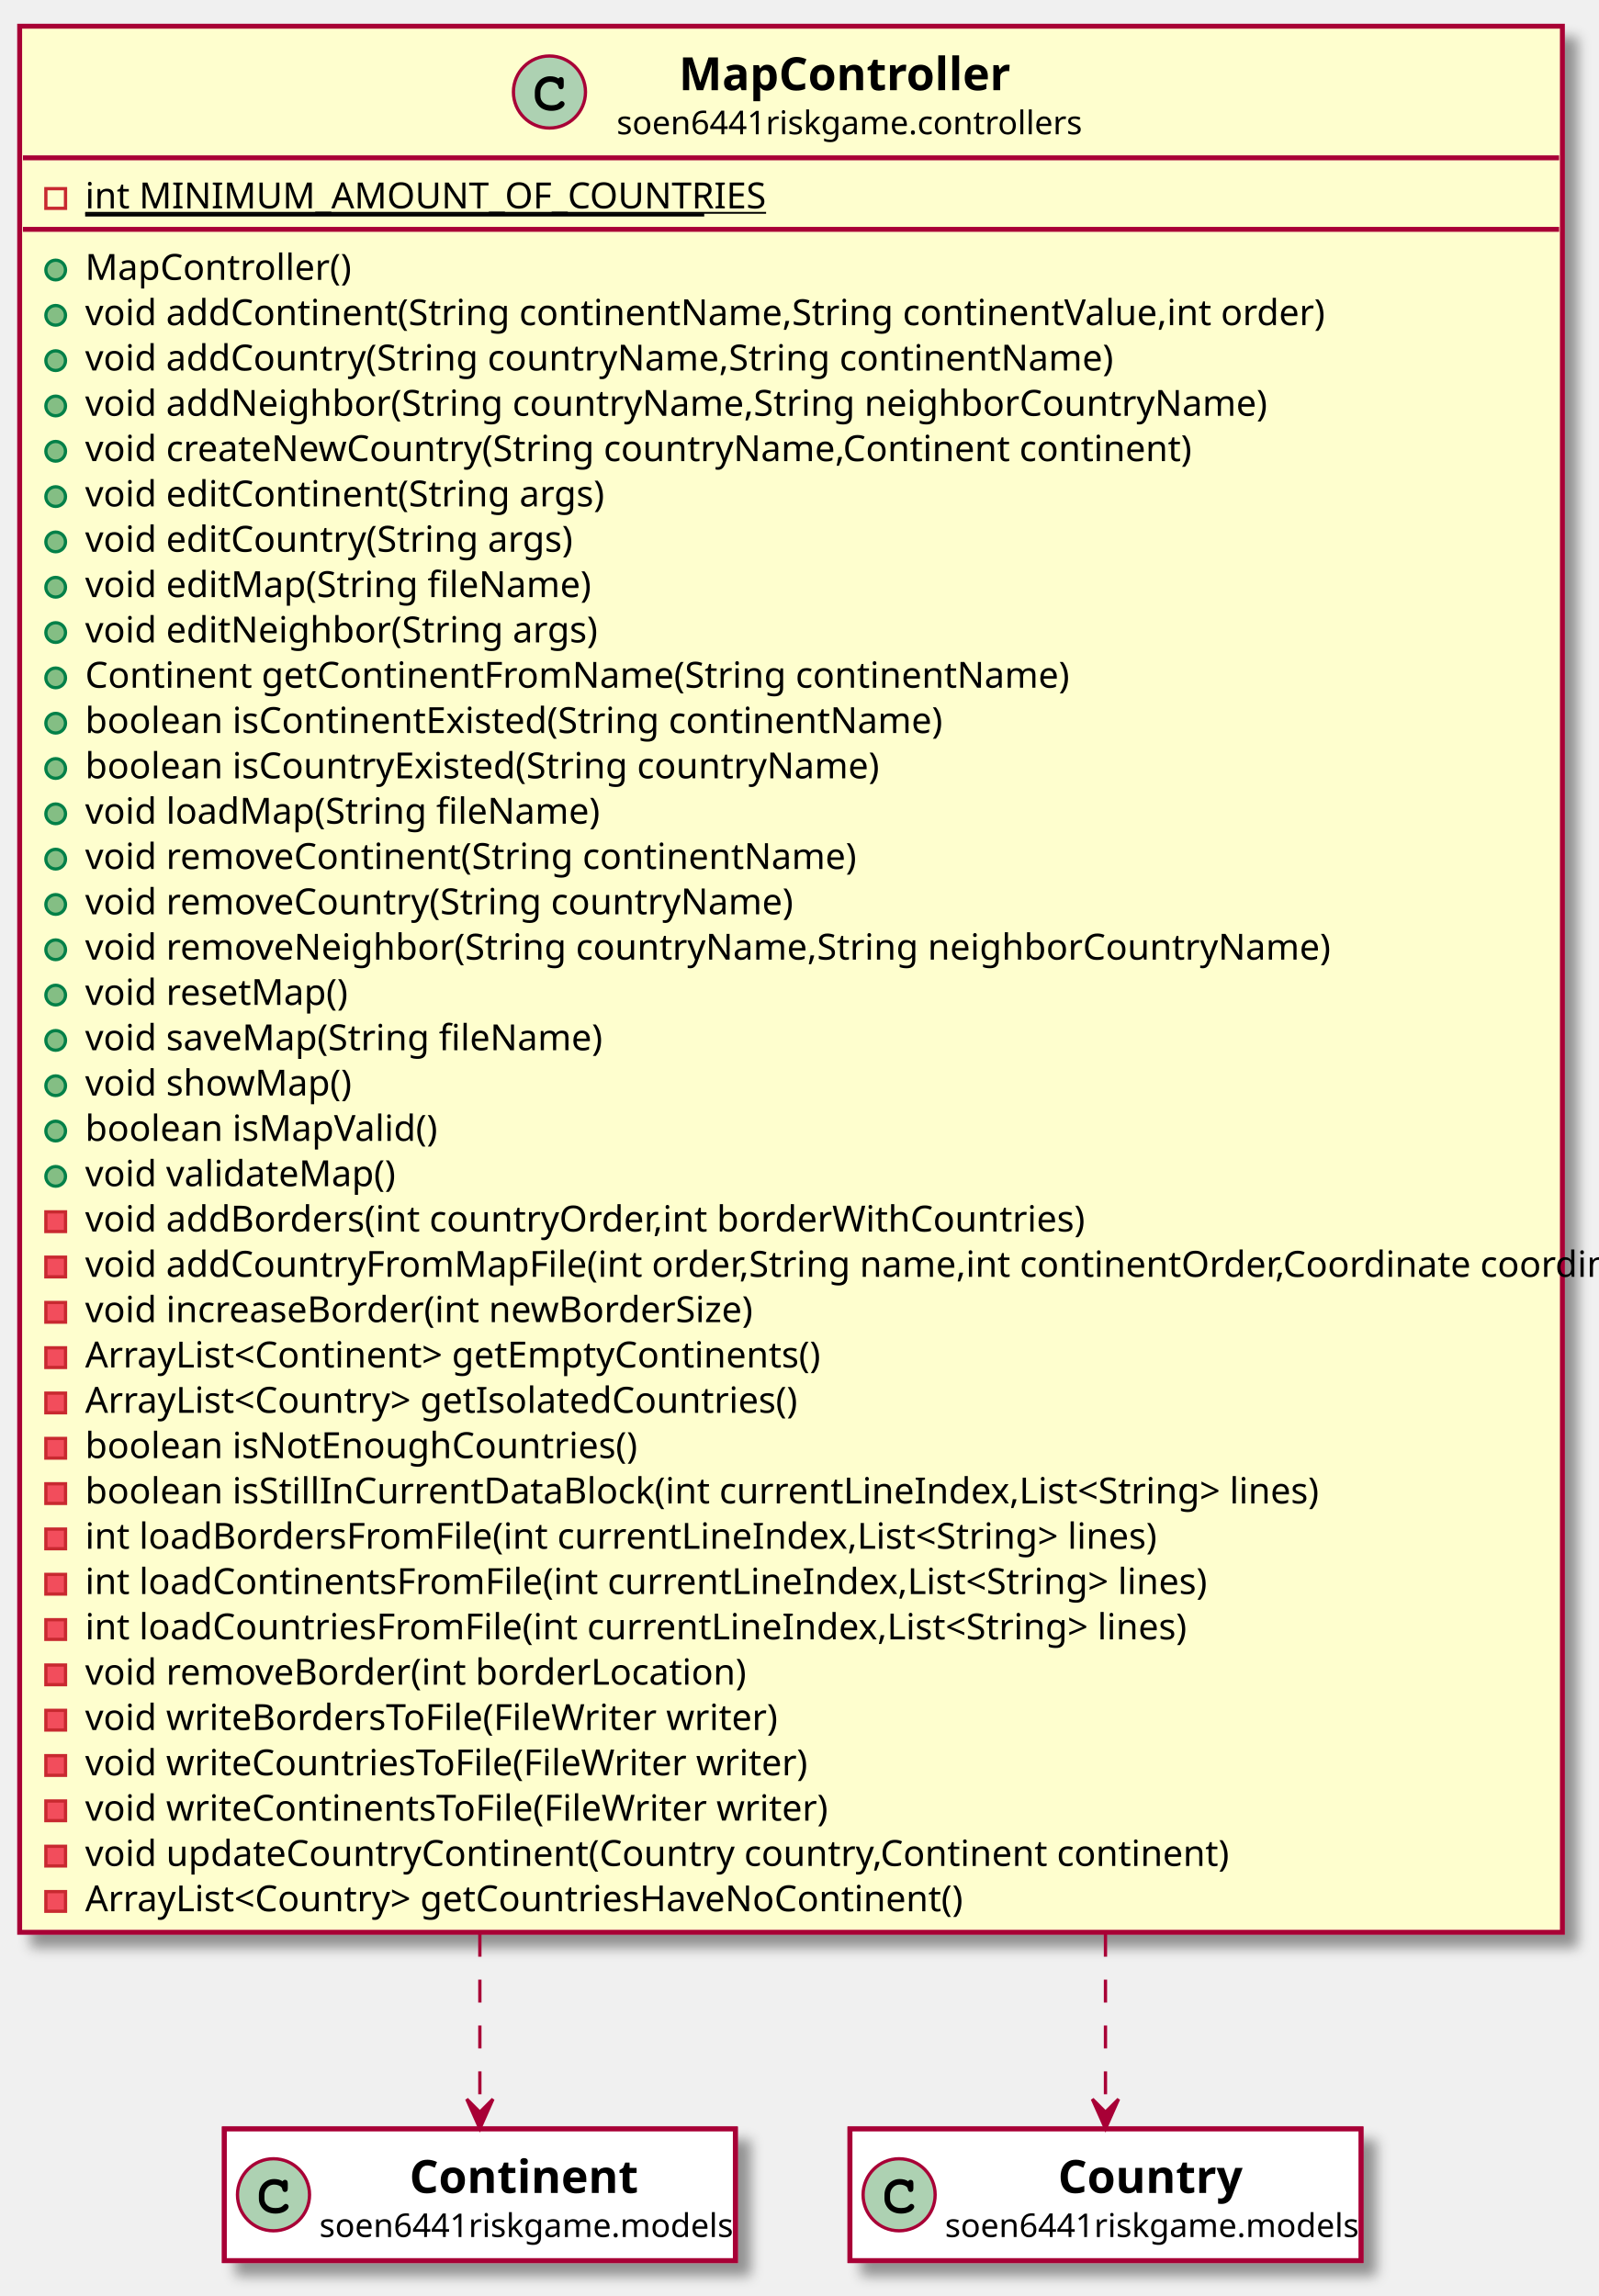
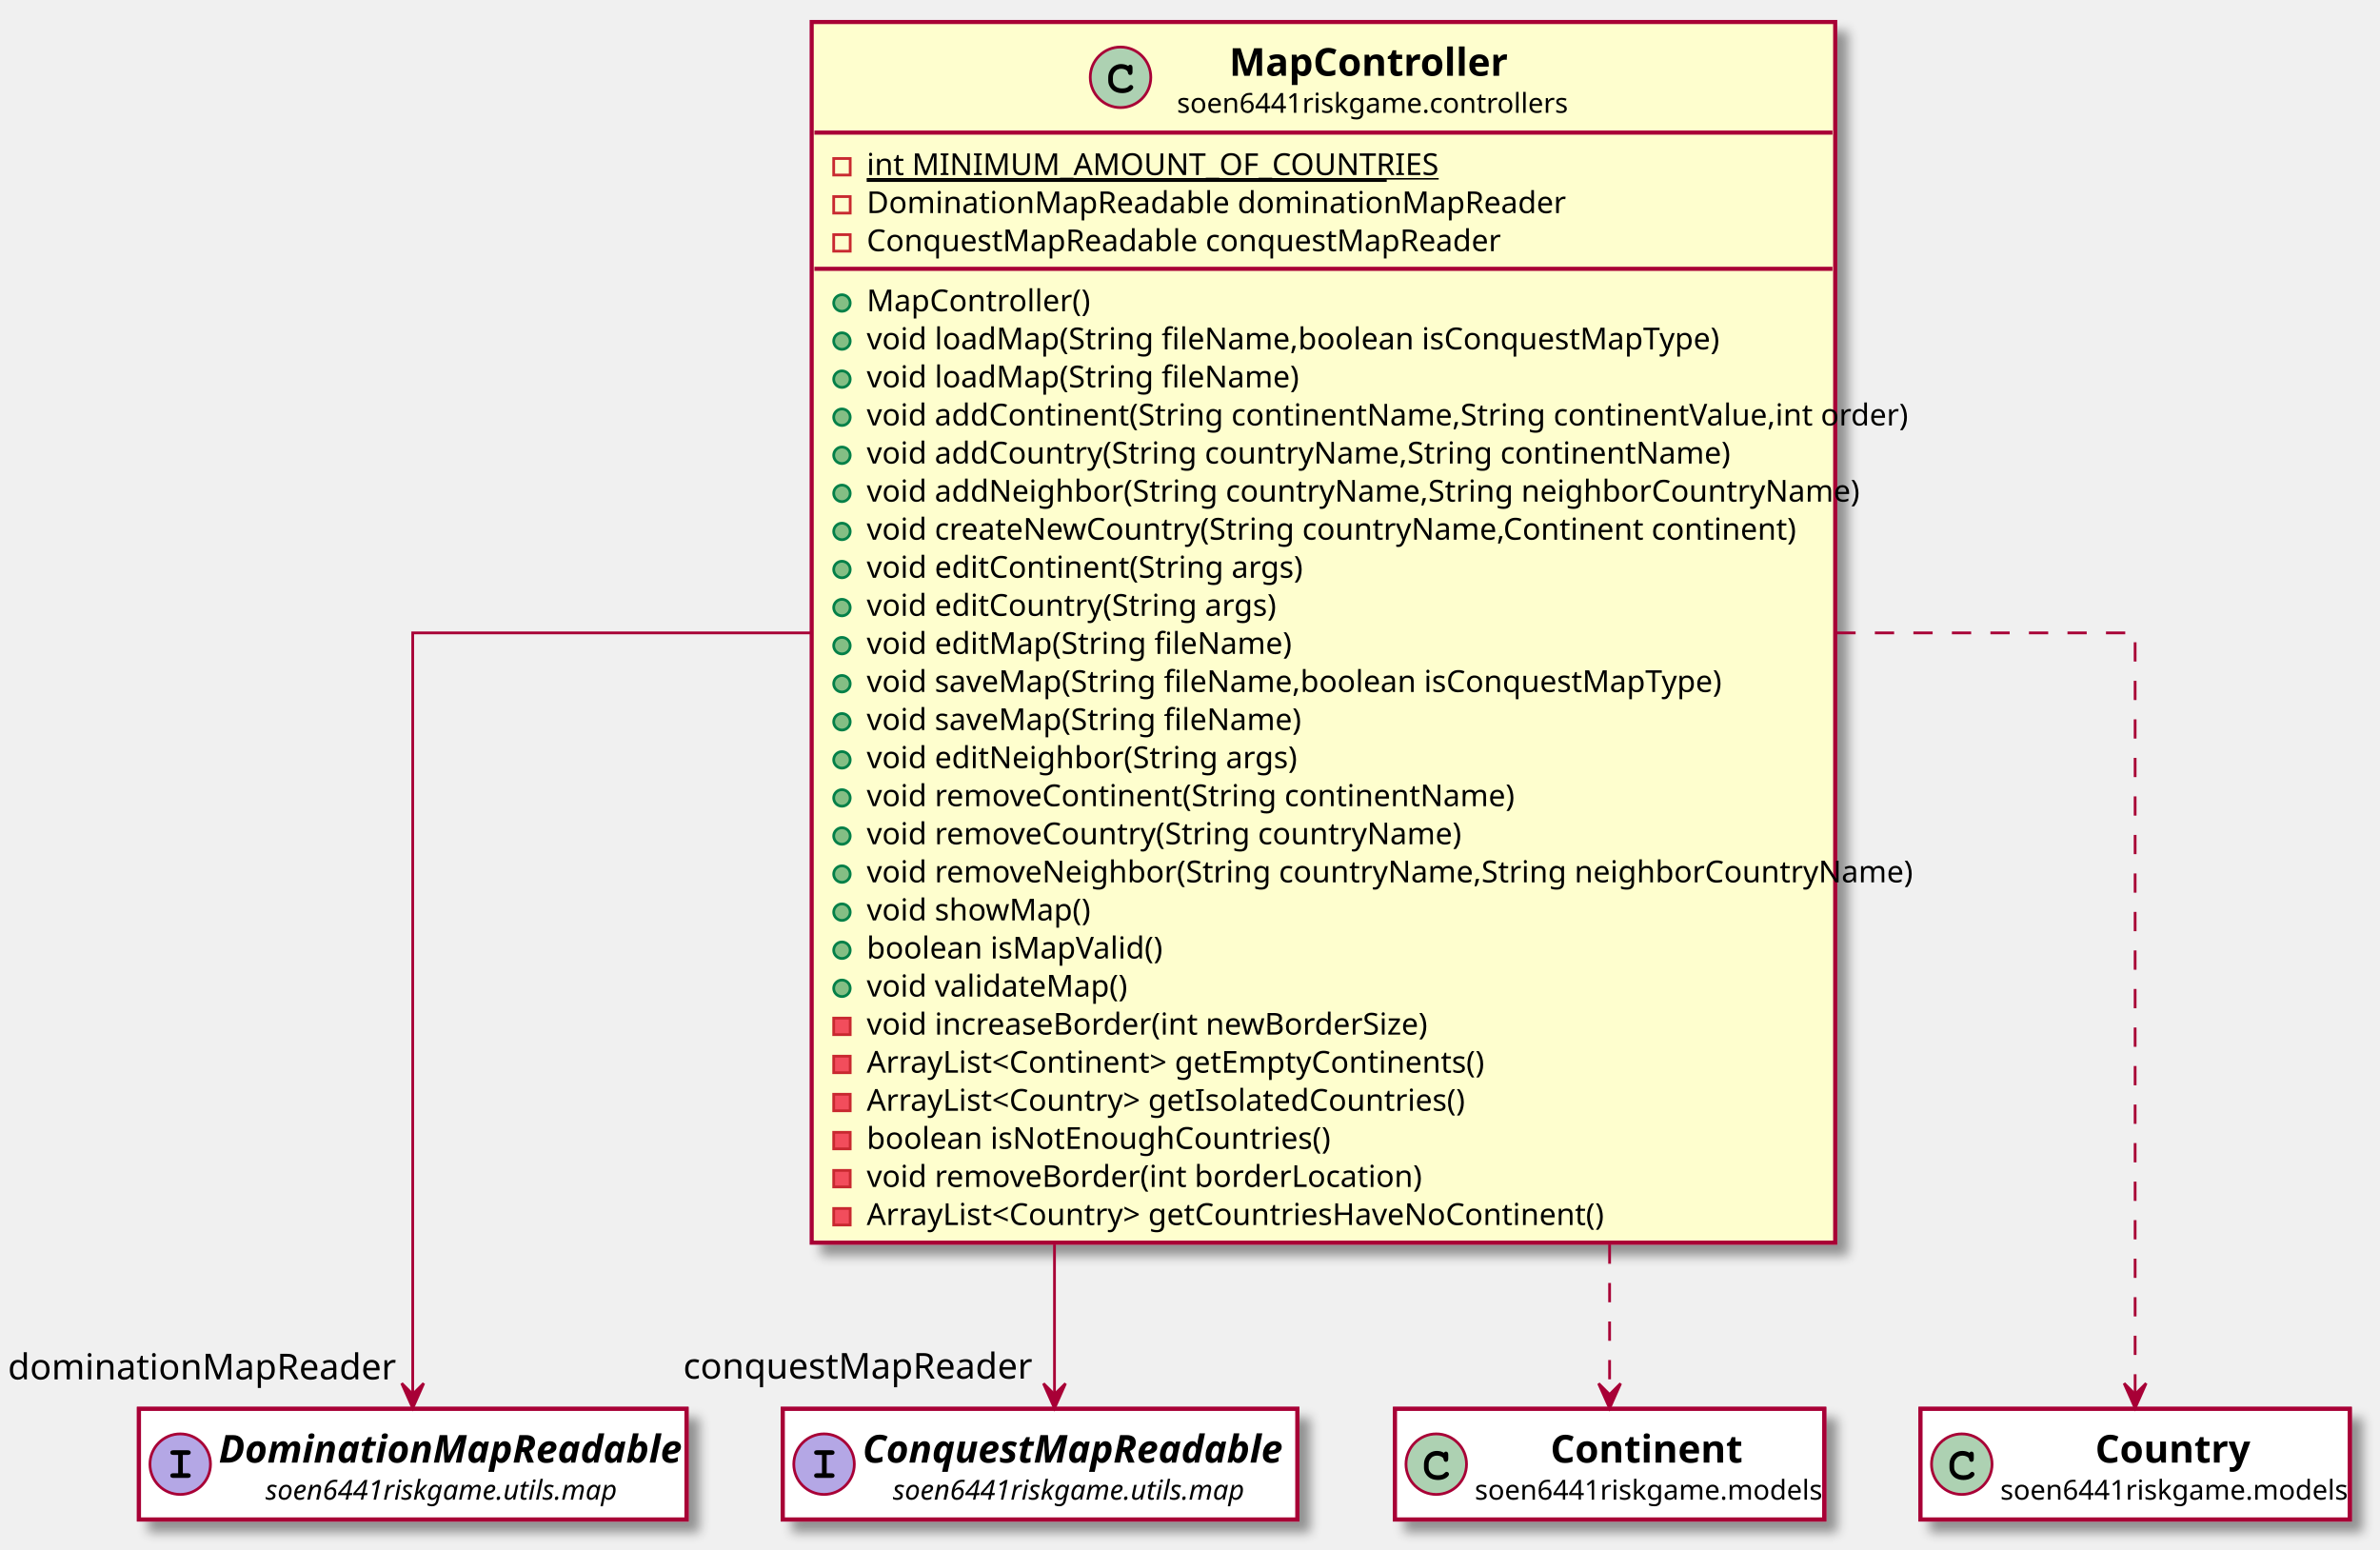
- <svg xmlns="http://www.w3.org/2000/svg" xmlns:xlink="http://www.w3.org/1999/xlink" contentScriptType="application/ecmascript" contentStyleType="text/css" height="701px" preserveAspectRatio="none" style="width:488px;height:701px;" version="1.1" viewBox="0 0 488 701" width="488px" zoomAndPan="magnify">
+ <svg xmlns="http://www.w3.org/2000/svg" xmlns:xlink="http://www.w3.org/1999/xlink" contentScriptType="application/ecmascript" contentStyleType="text/css" height="563px" preserveAspectRatio="none" style="width:865px;height:563px;" version="1.1" viewBox="0 0 865 563" width="865px" zoomAndPan="magnify">
  <defs>
-     <filter height="300%" id="f1xfoff4ggben2" width="300%" x="-1" y="-1">
+     <filter height="300%" id="f1xzwzoymeh2ns" width="300%" x="-1" y="-1">
      <feGaussianBlur result="blurOut" stdDeviation="2.0" />
      <feColorMatrix in="blurOut" result="blurOut2" type="matrix" values="0 0 0 0 0 0 0 0 0 0 0 0 0 0 0 0 0 0 .4 0" />
      <feOffset dx="4.0" dy="4.0" in="blurOut2" result="blurOut3" />
      <feBlend in="SourceGraphic" in2="blurOut3" mode="normal" />
    </filter>
  </defs>
  <g>
    <a target="_parent" xlink:actuate="onRequest" xlink:href="../../soen6441riskgame/controllers/MapController.html" xlink:show="new" xlink:title="soen6441riskgame.controllers.MapController" xlink:type="simple">
-       <rect fill="#FEFECE" filter="url(#f1xfoff4ggben2)" height="581.953" id="soen6441riskgame.controllers.MapController" style="stroke: #A80036; stroke-width: 1.5;" width="471" x="6" y="8" />
-       <ellipse cx="167.75" cy="28.094" fill="#ADD1B2" rx="11" ry="11" style="stroke: #A80036; stroke-width: 1.0;" />
-       <path d="M170.516,23.969 Q170.672,23.75 170.859,23.641 Q171.047,23.531 171.266,23.531 Q171.641,23.531 171.875,23.789 Q172.109,24.047 172.109,24.656 L172.109,26.109 Q172.109,26.719 171.875,26.984 Q171.641,27.25 171.266,27.25 Q170.922,27.25 170.719,27.047 Q170.516,26.859 170.406,26.344 Q170.359,25.984 170.172,25.797 Q169.844,25.422 169.234,25.203 Q168.625,24.984 168,24.984 Q167.234,24.984 166.602,25.312 Q165.969,25.641 165.477,26.391 Q164.984,27.141 164.984,28.172 L164.984,29.266 Q164.984,30.5 165.875,31.32 Q166.766,32.141 168.359,32.141 Q169.297,32.141 169.953,31.891 Q170.344,31.734 170.766,31.297 Q171.031,31.031 171.18,30.953 Q171.328,30.875 171.531,30.875 Q171.859,30.875 172.117,31.133 Q172.375,31.391 172.375,31.734 Q172.375,32.078 172.031,32.484 Q171.531,33.062 170.734,33.391 Q169.656,33.844 168.359,33.844 Q166.844,33.844 165.641,33.219 Q164.656,32.719 163.969,31.648 Q163.281,30.578 163.281,29.297 L163.281,28.141 Q163.281,26.812 163.898,25.664 Q164.516,24.516 165.609,23.898 Q166.703,23.281 167.938,23.281 Q168.672,23.281 169.32,23.445 Q169.969,23.609 170.516,23.969 Z " />
-       <text fill="#000000" font-family="sans-serif" font-size="14" font-weight="bold" lengthAdjust="spacingAndGlyphs" textLength="101" x="207.25" y="27.533">MapController</text>
-       <text fill="#000000" font-family="sans-serif" font-size="10" lengthAdjust="spacingAndGlyphs" textLength="139" x="188.25" y="40.99">soen6441riskgame.controllers</text>
-       <line style="stroke: #A80036; stroke-width: 1.5;" x1="7" x2="476" y1="48.188" y2="48.188" />
-       <rect fill="none" height="6" style="stroke: #C82930; stroke-width: 1.0;" width="6" x="14" y="57.605" />
-       <text fill="#000000" font-family="sans-serif" font-size="11" lengthAdjust="spacingAndGlyphs" text-decoration="underline" textLength="189" x="26" y="63.606">int MINIMUM_AMOUNT_OF_COUNTRIES</text>
-       <line style="stroke: #000000; stroke-width: 1.0;" x1="26" x2="215" y1="65.606" y2="65.606" />
-       <line style="stroke: #A80036; stroke-width: 1.5;" x1="7" x2="476" y1="70.023" y2="70.023" />
-       <ellipse cx="17" cy="82.441" fill="#84BE84" rx="3" ry="3" style="stroke: #038048; stroke-width: 1.0;" />
-       <text fill="#000000" font-family="sans-serif" font-size="11" lengthAdjust="spacingAndGlyphs" textLength="74" x="26" y="85.442">MapController()</text>
-       <ellipse cx="17" cy="96.277" fill="#84BE84" rx="3" ry="3" style="stroke: #038048; stroke-width: 1.0;" />
-       <text fill="#000000" font-family="sans-serif" font-size="11" lengthAdjust="spacingAndGlyphs" textLength="345" x="26" y="99.278">void addContinent(String continentName,String continentValue,int order)</text>
-       <ellipse cx="17" cy="110.113" fill="#84BE84" rx="3" ry="3" style="stroke: #038048; stroke-width: 1.0;" />
-       <text fill="#000000" font-family="sans-serif" font-size="11" lengthAdjust="spacingAndGlyphs" textLength="287" x="26" y="113.114">void addCountry(String countryName,String continentName)</text>
-       <ellipse cx="17" cy="123.949" fill="#84BE84" rx="3" ry="3" style="stroke: #038048; stroke-width: 1.0;" />
-       <text fill="#000000" font-family="sans-serif" font-size="11" lengthAdjust="spacingAndGlyphs" textLength="328" x="26" y="126.95">void addNeighbor(String countryName,String neighborCountryName)</text>
-       <ellipse cx="17" cy="137.785" fill="#84BE84" rx="3" ry="3" style="stroke: #038048; stroke-width: 1.0;" />
-       <text fill="#000000" font-family="sans-serif" font-size="11" lengthAdjust="spacingAndGlyphs" textLength="313" x="26" y="140.786">void createNewCountry(String countryName,Continent continent)</text>
-       <ellipse cx="17" cy="151.621" fill="#84BE84" rx="3" ry="3" style="stroke: #038048; stroke-width: 1.0;" />
-       <text fill="#000000" font-family="sans-serif" font-size="11" lengthAdjust="spacingAndGlyphs" textLength="146" x="26" y="154.622">void editContinent(String args)</text>
-       <ellipse cx="17" cy="165.457" fill="#84BE84" rx="3" ry="3" style="stroke: #038048; stroke-width: 1.0;" />
-       <text fill="#000000" font-family="sans-serif" font-size="11" lengthAdjust="spacingAndGlyphs" textLength="139" x="26" y="168.458">void editCountry(String args)</text>
-       <ellipse cx="17" cy="179.293" fill="#84BE84" rx="3" ry="3" style="stroke: #038048; stroke-width: 1.0;" />
-       <text fill="#000000" font-family="sans-serif" font-size="11" lengthAdjust="spacingAndGlyphs" textLength="140" x="26" y="182.294">void editMap(String fileName)</text>
-       <ellipse cx="17" cy="193.129" fill="#84BE84" rx="3" ry="3" style="stroke: #038048; stroke-width: 1.0;" />
-       <text fill="#000000" font-family="sans-serif" font-size="11" lengthAdjust="spacingAndGlyphs" textLength="144" x="26" y="196.13">void editNeighbor(String args)</text>
-       <ellipse cx="17" cy="206.965" fill="#84BE84" rx="3" ry="3" style="stroke: #038048; stroke-width: 1.0;" />
-       <text fill="#000000" font-family="sans-serif" font-size="11" lengthAdjust="spacingAndGlyphs" textLength="269" x="26" y="209.966">Continent getContinentFromName(String continentName)</text>
-       <ellipse cx="17" cy="220.801" fill="#84BE84" rx="3" ry="3" style="stroke: #038048; stroke-width: 1.0;" />
-       <text fill="#000000" font-family="sans-serif" font-size="11" lengthAdjust="spacingAndGlyphs" textLength="239" x="26" y="223.802">boolean isContinentExisted(String continentName)</text>
-       <ellipse cx="17" cy="234.637" fill="#84BE84" rx="3" ry="3" style="stroke: #038048; stroke-width: 1.0;" />
-       <text fill="#000000" font-family="sans-serif" font-size="11" lengthAdjust="spacingAndGlyphs" textLength="225" x="26" y="237.638">boolean isCountryExisted(String countryName)</text>
-       <ellipse cx="17" cy="248.473" fill="#84BE84" rx="3" ry="3" style="stroke: #038048; stroke-width: 1.0;" />
-       <text fill="#000000" font-family="sans-serif" font-size="11" lengthAdjust="spacingAndGlyphs" textLength="143" x="26" y="251.474">void loadMap(String fileName)</text>
-       <ellipse cx="17" cy="262.309" fill="#84BE84" rx="3" ry="3" style="stroke: #038048; stroke-width: 1.0;" />
-       <text fill="#000000" font-family="sans-serif" font-size="11" lengthAdjust="spacingAndGlyphs" textLength="214" x="26" y="265.31">void removeContinent(String continentName)</text>
-       <ellipse cx="17" cy="276.144" fill="#84BE84" rx="3" ry="3" style="stroke: #038048; stroke-width: 1.0;" />
-       <text fill="#000000" font-family="sans-serif" font-size="11" lengthAdjust="spacingAndGlyphs" textLength="200" x="26" y="279.146">void removeCountry(String countryName)</text>
-       <ellipse cx="17" cy="289.981" fill="#84BE84" rx="3" ry="3" style="stroke: #038048; stroke-width: 1.0;" />
-       <text fill="#000000" font-family="sans-serif" font-size="11" lengthAdjust="spacingAndGlyphs" textLength="346" x="26" y="292.981">void removeNeighbor(String countryName,String neighborCountryName)</text>
-       <ellipse cx="17" cy="303.816" fill="#84BE84" rx="3" ry="3" style="stroke: #038048; stroke-width: 1.0;" />
-       <text fill="#000000" font-family="sans-serif" font-size="11" lengthAdjust="spacingAndGlyphs" textLength="76" x="26" y="306.817">void resetMap()</text>
-       <ellipse cx="17" cy="317.652" fill="#84BE84" rx="3" ry="3" style="stroke: #038048; stroke-width: 1.0;" />
-       <text fill="#000000" font-family="sans-serif" font-size="11" lengthAdjust="spacingAndGlyphs" textLength="147" x="26" y="320.653">void saveMap(String fileName)</text>
-       <ellipse cx="17" cy="331.488" fill="#84BE84" rx="3" ry="3" style="stroke: #038048; stroke-width: 1.0;" />
-       <text fill="#000000" font-family="sans-serif" font-size="11" lengthAdjust="spacingAndGlyphs" textLength="79" x="26" y="334.489">void showMap()</text>
-       <ellipse cx="17" cy="345.324" fill="#84BE84" rx="3" ry="3" style="stroke: #038048; stroke-width: 1.0;" />
-       <text fill="#000000" font-family="sans-serif" font-size="11" lengthAdjust="spacingAndGlyphs" textLength="101" x="26" y="348.325">boolean isMapValid()</text>
-       <ellipse cx="17" cy="359.16" fill="#84BE84" rx="3" ry="3" style="stroke: #038048; stroke-width: 1.0;" />
-       <text fill="#000000" font-family="sans-serif" font-size="11" lengthAdjust="spacingAndGlyphs" textLength="88" x="26" y="362.161">void validateMap()</text>
-       <rect fill="#F24D5C" height="6" style="stroke: #C82930; stroke-width: 1.0;" width="6" x="14" y="369.996" />
-       <text fill="#000000" font-family="sans-serif" font-size="11" lengthAdjust="spacingAndGlyphs" textLength="283" x="26" y="375.997">void addBorders(int countryOrder,int borderWithCountries)</text>
-       <rect fill="#F24D5C" height="6" style="stroke: #C82930; stroke-width: 1.0;" width="6" x="14" y="383.832" />
-       <text fill="#000000" font-family="sans-serif" font-size="11" lengthAdjust="spacingAndGlyphs" textLength="445" x="26" y="389.833">void addCountryFromMapFile(int order,String name,int continentOrder,Coordinate coordinate)</text>
-       <rect fill="#F24D5C" height="6" style="stroke: #C82930; stroke-width: 1.0;" width="6" x="14" y="397.668" />
-       <text fill="#000000" font-family="sans-serif" font-size="11" lengthAdjust="spacingAndGlyphs" textLength="196" x="26" y="403.669">void increaseBorder(int newBorderSize)</text>
-       <rect fill="#F24D5C" height="6" style="stroke: #C82930; stroke-width: 1.0;" width="6" x="14" y="411.504" />
-       <text fill="#000000" font-family="sans-serif" font-size="11" lengthAdjust="spacingAndGlyphs" textLength="208" x="26" y="417.505">ArrayList&lt;Continent&gt; getEmptyContinents()</text>
-       <rect fill="#F24D5C" height="6" style="stroke: #C82930; stroke-width: 1.0;" width="6" x="14" y="425.34" />
-       <text fill="#000000" font-family="sans-serif" font-size="11" lengthAdjust="spacingAndGlyphs" textLength="204" x="26" y="431.341">ArrayList&lt;Country&gt; getIsolatedCountries()</text>
-       <rect fill="#F24D5C" height="6" style="stroke: #C82930; stroke-width: 1.0;" width="6" x="14" y="439.176" />
-       <text fill="#000000" font-family="sans-serif" font-size="11" lengthAdjust="spacingAndGlyphs" textLength="155" x="26" y="445.177">boolean isNotEnoughCountries()</text>
-       <rect fill="#F24D5C" height="6" style="stroke: #C82930; stroke-width: 1.0;" width="6" x="14" y="453.012" />
-       <text fill="#000000" font-family="sans-serif" font-size="11" lengthAdjust="spacingAndGlyphs" textLength="345" x="26" y="459.013">boolean isStillInCurrentDataBlock(int currentLineIndex,List&lt;String&gt; lines)</text>
-       <rect fill="#F24D5C" height="6" style="stroke: #C82930; stroke-width: 1.0;" width="6" x="14" y="466.848" />
-       <text fill="#000000" font-family="sans-serif" font-size="11" lengthAdjust="spacingAndGlyphs" textLength="301" x="26" y="472.849">int loadBordersFromFile(int currentLineIndex,List&lt;String&gt; lines)</text>
-       <rect fill="#F24D5C" height="6" style="stroke: #C82930; stroke-width: 1.0;" width="6" x="14" y="480.684" />
-       <text fill="#000000" font-family="sans-serif" font-size="11" lengthAdjust="spacingAndGlyphs" textLength="313" x="26" y="486.685">int loadContinentsFromFile(int currentLineIndex,List&lt;String&gt; lines)</text>
-       <rect fill="#F24D5C" height="6" style="stroke: #C82930; stroke-width: 1.0;" width="6" x="14" y="494.519" />
-       <text fill="#000000" font-family="sans-serif" font-size="11" lengthAdjust="spacingAndGlyphs" textLength="308" x="26" y="500.521">int loadCountriesFromFile(int currentLineIndex,List&lt;String&gt; lines)</text>
-       <rect fill="#F24D5C" height="6" style="stroke: #C82930; stroke-width: 1.0;" width="6" x="14" y="508.356" />
-       <text fill="#000000" font-family="sans-serif" font-size="11" lengthAdjust="spacingAndGlyphs" textLength="187" x="26" y="514.356">void removeBorder(int borderLocation)</text>
-       <rect fill="#F24D5C" height="6" style="stroke: #C82930; stroke-width: 1.0;" width="6" x="14" y="522.191" />
-       <text fill="#000000" font-family="sans-serif" font-size="11" lengthAdjust="spacingAndGlyphs" textLength="200" x="26" y="528.192">void writeBordersToFile(FileWriter writer)</text>
-       <rect fill="#F24D5C" height="6" style="stroke: #C82930; stroke-width: 1.0;" width="6" x="14" y="536.027" />
-       <text fill="#000000" font-family="sans-serif" font-size="11" lengthAdjust="spacingAndGlyphs" textLength="207" x="26" y="542.028">void writeCountriesToFile(FileWriter writer)</text>
-       <rect fill="#F24D5C" height="6" style="stroke: #C82930; stroke-width: 1.0;" width="6" x="14" y="549.863" />
-       <text fill="#000000" font-family="sans-serif" font-size="11" lengthAdjust="spacingAndGlyphs" textLength="212" x="26" y="555.864">void writeContinentsToFile(FileWriter writer)</text>
-       <rect fill="#F24D5C" height="6" style="stroke: #C82930; stroke-width: 1.0;" width="6" x="14" y="563.699" />
-       <text fill="#000000" font-family="sans-serif" font-size="11" lengthAdjust="spacingAndGlyphs" textLength="320" x="26" y="569.7">void updateCountryContinent(Country country,Continent continent)</text>
-       <rect fill="#F24D5C" height="6" style="stroke: #C82930; stroke-width: 1.0;" width="6" x="14" y="577.535" />
-       <text fill="#000000" font-family="sans-serif" font-size="11" lengthAdjust="spacingAndGlyphs" textLength="250" x="26" y="583.536">ArrayList&lt;Country&gt; getCountriesHaveNoContinent()</text>
+       <rect fill="#FEFECE" filter="url(#f1xzwzoymeh2ns)" height="443.594" id="soen6441riskgame.controllers.MapController" style="stroke: #A80036; stroke-width: 1.5;" width="372" x="295" y="8" />
+       <ellipse cx="407.25" cy="28.094" fill="#ADD1B2" rx="11" ry="11" style="stroke: #A80036; stroke-width: 1.0;" />
+       <path d="M410.016,23.969 Q410.172,23.75 410.359,23.641 Q410.547,23.531 410.766,23.531 Q411.141,23.531 411.375,23.789 Q411.609,24.047 411.609,24.656 L411.609,26.109 Q411.609,26.719 411.375,26.984 Q411.141,27.25 410.766,27.25 Q410.422,27.25 410.219,27.047 Q410.016,26.859 409.906,26.344 Q409.859,25.984 409.672,25.797 Q409.344,25.422 408.734,25.203 Q408.125,24.984 407.5,24.984 Q406.734,24.984 406.102,25.312 Q405.469,25.641 404.977,26.391 Q404.484,27.141 404.484,28.172 L404.484,29.266 Q404.484,30.5 405.375,31.32 Q406.266,32.141 407.859,32.141 Q408.797,32.141 409.453,31.891 Q409.844,31.734 410.266,31.297 Q410.531,31.031 410.68,30.953 Q410.828,30.875 411.031,30.875 Q411.359,30.875 411.617,31.133 Q411.875,31.391 411.875,31.734 Q411.875,32.078 411.531,32.484 Q411.031,33.062 410.234,33.391 Q409.156,33.844 407.859,33.844 Q406.344,33.844 405.141,33.219 Q404.156,32.719 403.469,31.648 Q402.781,30.578 402.781,29.297 L402.781,28.141 Q402.781,26.812 403.398,25.664 Q404.016,24.516 405.109,23.898 Q406.203,23.281 407.438,23.281 Q408.172,23.281 408.82,23.445 Q409.469,23.609 410.016,23.969 Z " />
+       <text fill="#000000" font-family="sans-serif" font-size="14" font-weight="bold" lengthAdjust="spacingAndGlyphs" textLength="101" x="446.75" y="27.533">MapController</text>
+       <text fill="#000000" font-family="sans-serif" font-size="10" lengthAdjust="spacingAndGlyphs" textLength="139" x="427.75" y="40.99">soen6441riskgame.controllers</text>
+       <line style="stroke: #A80036; stroke-width: 1.5;" x1="296" x2="666" y1="48.188" y2="48.188" />
+       <rect fill="none" height="6" style="stroke: #C82930; stroke-width: 1.0;" width="6" x="303" y="57.605" />
+       <text fill="#000000" font-family="sans-serif" font-size="11" lengthAdjust="spacingAndGlyphs" text-decoration="underline" textLength="189" x="315" y="63.606">int MINIMUM_AMOUNT_OF_COUNTRIES</text>
+       <line style="stroke: #000000; stroke-width: 1.0;" x1="315" x2="504" y1="65.606" y2="65.606" />
+       <rect fill="none" height="6" style="stroke: #C82930; stroke-width: 1.0;" width="6" x="303" y="71.441" />
+       <text fill="#000000" font-family="sans-serif" font-size="11" lengthAdjust="spacingAndGlyphs" textLength="226" x="315" y="77.442">DominationMapReadable dominationMapReader</text>
+       <rect fill="none" height="6" style="stroke: #C82930; stroke-width: 1.0;" width="6" x="303" y="85.277" />
+       <text fill="#000000" font-family="sans-serif" font-size="11" lengthAdjust="spacingAndGlyphs" textLength="214" x="315" y="91.278">ConquestMapReadable conquestMapReader</text>
+       <line style="stroke: #A80036; stroke-width: 1.5;" x1="296" x2="666" y1="97.695" y2="97.695" />
+       <ellipse cx="306" cy="110.113" fill="#84BE84" rx="3" ry="3" style="stroke: #038048; stroke-width: 1.0;" />
+       <text fill="#000000" font-family="sans-serif" font-size="11" lengthAdjust="spacingAndGlyphs" textLength="74" x="315" y="113.114">MapController()</text>
+       <ellipse cx="306" cy="123.949" fill="#84BE84" rx="3" ry="3" style="stroke: #038048; stroke-width: 1.0;" />
+       <text fill="#000000" font-family="sans-serif" font-size="11" lengthAdjust="spacingAndGlyphs" textLength="285" x="315" y="126.95">void loadMap(String fileName,boolean isConquestMapType)</text>
+       <ellipse cx="306" cy="137.785" fill="#84BE84" rx="3" ry="3" style="stroke: #038048; stroke-width: 1.0;" />
+       <text fill="#000000" font-family="sans-serif" font-size="11" lengthAdjust="spacingAndGlyphs" textLength="143" x="315" y="140.786">void loadMap(String fileName)</text>
+       <ellipse cx="306" cy="151.621" fill="#84BE84" rx="3" ry="3" style="stroke: #038048; stroke-width: 1.0;" />
+       <text fill="#000000" font-family="sans-serif" font-size="11" lengthAdjust="spacingAndGlyphs" textLength="345" x="315" y="154.622">void addContinent(String continentName,String continentValue,int order)</text>
+       <ellipse cx="306" cy="165.457" fill="#84BE84" rx="3" ry="3" style="stroke: #038048; stroke-width: 1.0;" />
+       <text fill="#000000" font-family="sans-serif" font-size="11" lengthAdjust="spacingAndGlyphs" textLength="287" x="315" y="168.458">void addCountry(String countryName,String continentName)</text>
+       <ellipse cx="306" cy="179.293" fill="#84BE84" rx="3" ry="3" style="stroke: #038048; stroke-width: 1.0;" />
+       <text fill="#000000" font-family="sans-serif" font-size="11" lengthAdjust="spacingAndGlyphs" textLength="328" x="315" y="182.294">void addNeighbor(String countryName,String neighborCountryName)</text>
+       <ellipse cx="306" cy="193.129" fill="#84BE84" rx="3" ry="3" style="stroke: #038048; stroke-width: 1.0;" />
+       <text fill="#000000" font-family="sans-serif" font-size="11" lengthAdjust="spacingAndGlyphs" textLength="313" x="315" y="196.13">void createNewCountry(String countryName,Continent continent)</text>
+       <ellipse cx="306" cy="206.965" fill="#84BE84" rx="3" ry="3" style="stroke: #038048; stroke-width: 1.0;" />
+       <text fill="#000000" font-family="sans-serif" font-size="11" lengthAdjust="spacingAndGlyphs" textLength="146" x="315" y="209.966">void editContinent(String args)</text>
+       <ellipse cx="306" cy="220.801" fill="#84BE84" rx="3" ry="3" style="stroke: #038048; stroke-width: 1.0;" />
+       <text fill="#000000" font-family="sans-serif" font-size="11" lengthAdjust="spacingAndGlyphs" textLength="139" x="315" y="223.802">void editCountry(String args)</text>
+       <ellipse cx="306" cy="234.637" fill="#84BE84" rx="3" ry="3" style="stroke: #038048; stroke-width: 1.0;" />
+       <text fill="#000000" font-family="sans-serif" font-size="11" lengthAdjust="spacingAndGlyphs" textLength="140" x="315" y="237.638">void editMap(String fileName)</text>
+       <ellipse cx="306" cy="248.473" fill="#84BE84" rx="3" ry="3" style="stroke: #038048; stroke-width: 1.0;" />
+       <text fill="#000000" font-family="sans-serif" font-size="11" lengthAdjust="spacingAndGlyphs" textLength="289" x="315" y="251.474">void saveMap(String fileName,boolean isConquestMapType)</text>
+       <ellipse cx="306" cy="262.309" fill="#84BE84" rx="3" ry="3" style="stroke: #038048; stroke-width: 1.0;" />
+       <text fill="#000000" font-family="sans-serif" font-size="11" lengthAdjust="spacingAndGlyphs" textLength="147" x="315" y="265.31">void saveMap(String fileName)</text>
+       <ellipse cx="306" cy="276.144" fill="#84BE84" rx="3" ry="3" style="stroke: #038048; stroke-width: 1.0;" />
+       <text fill="#000000" font-family="sans-serif" font-size="11" lengthAdjust="spacingAndGlyphs" textLength="144" x="315" y="279.146">void editNeighbor(String args)</text>
+       <ellipse cx="306" cy="289.981" fill="#84BE84" rx="3" ry="3" style="stroke: #038048; stroke-width: 1.0;" />
+       <text fill="#000000" font-family="sans-serif" font-size="11" lengthAdjust="spacingAndGlyphs" textLength="214" x="315" y="292.981">void removeContinent(String continentName)</text>
+       <ellipse cx="306" cy="303.816" fill="#84BE84" rx="3" ry="3" style="stroke: #038048; stroke-width: 1.0;" />
+       <text fill="#000000" font-family="sans-serif" font-size="11" lengthAdjust="spacingAndGlyphs" textLength="200" x="315" y="306.817">void removeCountry(String countryName)</text>
+       <ellipse cx="306" cy="317.652" fill="#84BE84" rx="3" ry="3" style="stroke: #038048; stroke-width: 1.0;" />
+       <text fill="#000000" font-family="sans-serif" font-size="11" lengthAdjust="spacingAndGlyphs" textLength="346" x="315" y="320.653">void removeNeighbor(String countryName,String neighborCountryName)</text>
+       <ellipse cx="306" cy="331.488" fill="#84BE84" rx="3" ry="3" style="stroke: #038048; stroke-width: 1.0;" />
+       <text fill="#000000" font-family="sans-serif" font-size="11" lengthAdjust="spacingAndGlyphs" textLength="79" x="315" y="334.489">void showMap()</text>
+       <ellipse cx="306" cy="345.324" fill="#84BE84" rx="3" ry="3" style="stroke: #038048; stroke-width: 1.0;" />
+       <text fill="#000000" font-family="sans-serif" font-size="11" lengthAdjust="spacingAndGlyphs" textLength="101" x="315" y="348.325">boolean isMapValid()</text>
+       <ellipse cx="306" cy="359.16" fill="#84BE84" rx="3" ry="3" style="stroke: #038048; stroke-width: 1.0;" />
+       <text fill="#000000" font-family="sans-serif" font-size="11" lengthAdjust="spacingAndGlyphs" textLength="88" x="315" y="362.161">void validateMap()</text>
+       <rect fill="#F24D5C" height="6" style="stroke: #C82930; stroke-width: 1.0;" width="6" x="303" y="369.996" />
+       <text fill="#000000" font-family="sans-serif" font-size="11" lengthAdjust="spacingAndGlyphs" textLength="196" x="315" y="375.997">void increaseBorder(int newBorderSize)</text>
+       <rect fill="#F24D5C" height="6" style="stroke: #C82930; stroke-width: 1.0;" width="6" x="303" y="383.832" />
+       <text fill="#000000" font-family="sans-serif" font-size="11" lengthAdjust="spacingAndGlyphs" textLength="208" x="315" y="389.833">ArrayList&lt;Continent&gt; getEmptyContinents()</text>
+       <rect fill="#F24D5C" height="6" style="stroke: #C82930; stroke-width: 1.0;" width="6" x="303" y="397.668" />
+       <text fill="#000000" font-family="sans-serif" font-size="11" lengthAdjust="spacingAndGlyphs" textLength="204" x="315" y="403.669">ArrayList&lt;Country&gt; getIsolatedCountries()</text>
+       <rect fill="#F24D5C" height="6" style="stroke: #C82930; stroke-width: 1.0;" width="6" x="303" y="411.504" />
+       <text fill="#000000" font-family="sans-serif" font-size="11" lengthAdjust="spacingAndGlyphs" textLength="155" x="315" y="417.505">boolean isNotEnoughCountries()</text>
+       <rect fill="#F24D5C" height="6" style="stroke: #C82930; stroke-width: 1.0;" width="6" x="303" y="425.34" />
+       <text fill="#000000" font-family="sans-serif" font-size="11" lengthAdjust="spacingAndGlyphs" textLength="187" x="315" y="431.341">void removeBorder(int borderLocation)</text>
+       <rect fill="#F24D5C" height="6" style="stroke: #C82930; stroke-width: 1.0;" width="6" x="303" y="439.176" />
+       <text fill="#000000" font-family="sans-serif" font-size="11" lengthAdjust="spacingAndGlyphs" textLength="250" x="315" y="445.177">ArrayList&lt;Country&gt; getCountriesHaveNoContinent()</text>
+     </a>
+     <a target="_parent" xlink:actuate="onRequest" xlink:href="../../soen6441riskgame/utils/map/DominationMapReadable.html" xlink:show="new" xlink:title="soen6441riskgame.utils.map.DominationMapReadable" xlink:type="simple">
+       <rect fill="#FFFFFF" filter="url(#f1xzwzoymeh2ns)" height="40.188" id="soen6441riskgame.utils.map.DominationMapReadable" style="stroke: #A80036; stroke-width: 1.5;" width="199" x="50.5" y="512" />
+       <rect fill="#FFFFFF" height="40.188" style="stroke: #A80036; stroke-width: 1.5;" width="199" x="50.5" y="512" />
+       <ellipse cx="65.5" cy="532.094" fill="#B4A7E5" rx="11" ry="11" style="stroke: #A80036; stroke-width: 1.0;" />
+       <path d="M66.453,528.734 L66.453,535.391 L68.172,535.391 Q68.781,535.391 69.047,535.625 Q69.312,535.859 69.312,536.25 Q69.312,536.625 69.047,536.859 Q68.781,537.094 68.172,537.094 L63.031,537.094 Q62.422,537.094 62.156,536.859 Q61.891,536.625 61.891,536.234 Q61.891,535.859 62.156,535.625 Q62.422,535.391 63.031,535.391 L64.75,535.391 L64.75,528.734 L63.031,528.734 Q62.422,528.734 62.156,528.5 Q61.891,528.266 61.891,527.875 Q61.891,527.5 62.156,527.266 Q62.422,527.031 63.031,527.031 L68.172,527.031 Q68.781,527.031 69.047,527.266 Q69.312,527.5 69.312,527.875 Q69.312,528.266 69.047,528.5 Q68.781,528.734 68.172,528.734 L66.453,528.734 Z " />
+       <text fill="#000000" font-family="sans-serif" font-size="14" font-style="italic" font-weight="bold" lengthAdjust="spacingAndGlyphs" textLength="167" x="79.5" y="531.533">DominationMapReadable</text>
+       <text fill="#000000" font-family="sans-serif" font-size="10" font-style="italic" lengthAdjust="spacingAndGlyphs" textLength="133" x="96.5" y="544.99">soen6441riskgame.utils.map</text>
+     </a>
+     <a target="_parent" xlink:actuate="onRequest" xlink:href="../../soen6441riskgame/utils/map/ConquestMapReadable.html" xlink:show="new" xlink:title="soen6441riskgame.utils.map.ConquestMapReadable" xlink:type="simple">
+       <rect fill="#FFFFFF" filter="url(#f1xzwzoymeh2ns)" height="40.188" id="soen6441riskgame.utils.map.ConquestMapReadable" style="stroke: #A80036; stroke-width: 1.5;" width="187" x="284.5" y="512" />
+       <rect fill="#FFFFFF" height="40.188" style="stroke: #A80036; stroke-width: 1.5;" width="187" x="284.5" y="512" />
+       <ellipse cx="299.5" cy="532.094" fill="#B4A7E5" rx="11" ry="11" style="stroke: #A80036; stroke-width: 1.0;" />
+       <path d="M300.453,528.734 L300.453,535.391 L302.172,535.391 Q302.781,535.391 303.047,535.625 Q303.312,535.859 303.312,536.25 Q303.312,536.625 303.047,536.859 Q302.781,537.094 302.172,537.094 L297.031,537.094 Q296.422,537.094 296.156,536.859 Q295.891,536.625 295.891,536.234 Q295.891,535.859 296.156,535.625 Q296.422,535.391 297.031,535.391 L298.75,535.391 L298.75,528.734 L297.031,528.734 Q296.422,528.734 296.156,528.5 Q295.891,528.266 295.891,527.875 Q295.891,527.5 296.156,527.266 Q296.422,527.031 297.031,527.031 L302.172,527.031 Q302.781,527.031 303.047,527.266 Q303.312,527.5 303.312,527.875 Q303.312,528.266 303.047,528.5 Q302.781,528.734 302.172,528.734 L300.453,528.734 Z " />
+       <text fill="#000000" font-family="sans-serif" font-size="14" font-style="italic" font-weight="bold" lengthAdjust="spacingAndGlyphs" textLength="155" x="313.5" y="531.533">ConquestMapReadable</text>
+       <text fill="#000000" font-family="sans-serif" font-size="10" font-style="italic" lengthAdjust="spacingAndGlyphs" textLength="133" x="324.5" y="544.99">soen6441riskgame.utils.map</text>
    </a>
    <a target="_parent" xlink:actuate="onRequest" xlink:href="../../soen6441riskgame/models/Continent.html" xlink:show="new" xlink:title="soen6441riskgame.models.Continent" xlink:type="simple">
-       <rect fill="#FFFFFF" filter="url(#f1xfoff4ggben2)" height="40.188" id="soen6441riskgame.models.Continent" style="stroke: #A80036; stroke-width: 1.5;" width="156" x="68.5" y="650" />
-       <rect fill="#FFFFFF" height="40.188" style="stroke: #A80036; stroke-width: 1.5;" width="156" x="68.5" y="650" />
-       <ellipse cx="83.5" cy="670.094" fill="#ADD1B2" rx="11" ry="11" style="stroke: #A80036; stroke-width: 1.0;" />
-       <path d="M86.266,665.969 Q86.422,665.75 86.609,665.641 Q86.797,665.531 87.016,665.531 Q87.391,665.531 87.625,665.789 Q87.859,666.047 87.859,666.656 L87.859,668.109 Q87.859,668.719 87.625,668.984 Q87.391,669.25 87.016,669.25 Q86.672,669.25 86.469,669.047 Q86.266,668.859 86.156,668.344 Q86.109,667.984 85.922,667.797 Q85.594,667.422 84.984,667.203 Q84.375,666.984 83.75,666.984 Q82.984,666.984 82.352,667.312 Q81.719,667.641 81.227,668.391 Q80.734,669.141 80.734,670.172 L80.734,671.266 Q80.734,672.5 81.625,673.32 Q82.516,674.141 84.109,674.141 Q85.047,674.141 85.703,673.891 Q86.094,673.734 86.516,673.297 Q86.781,673.031 86.93,672.953 Q87.078,672.875 87.281,672.875 Q87.609,672.875 87.867,673.133 Q88.125,673.391 88.125,673.734 Q88.125,674.078 87.781,674.484 Q87.281,675.062 86.484,675.391 Q85.406,675.844 84.109,675.844 Q82.594,675.844 81.391,675.219 Q80.406,674.719 79.719,673.648 Q79.031,672.578 79.031,671.297 L79.031,670.141 Q79.031,668.812 79.648,667.664 Q80.266,666.516 81.359,665.898 Q82.453,665.281 83.688,665.281 Q84.422,665.281 85.07,665.445 Q85.719,665.609 86.266,665.969 Z " />
-       <text fill="#000000" font-family="sans-serif" font-size="14" font-weight="bold" lengthAdjust="spacingAndGlyphs" textLength="69" x="125" y="669.533">Continent</text>
-       <text fill="#000000" font-family="sans-serif" font-size="10" lengthAdjust="spacingAndGlyphs" textLength="124" x="97.5" y="682.99">soen6441riskgame.models</text>
+       <rect fill="#FFFFFF" filter="url(#f1xzwzoymeh2ns)" height="40.188" id="soen6441riskgame.models.Continent" style="stroke: #A80036; stroke-width: 1.5;" width="156" x="507" y="512" />
+       <rect fill="#FFFFFF" height="40.188" style="stroke: #A80036; stroke-width: 1.5;" width="156" x="507" y="512" />
+       <ellipse cx="522" cy="532.094" fill="#ADD1B2" rx="11" ry="11" style="stroke: #A80036; stroke-width: 1.0;" />
+       <path d="M524.766,527.969 Q524.922,527.75 525.109,527.641 Q525.297,527.531 525.516,527.531 Q525.891,527.531 526.125,527.789 Q526.359,528.047 526.359,528.656 L526.359,530.109 Q526.359,530.719 526.125,530.984 Q525.891,531.25 525.516,531.25 Q525.172,531.25 524.969,531.047 Q524.766,530.859 524.656,530.344 Q524.609,529.984 524.422,529.797 Q524.094,529.422 523.484,529.203 Q522.875,528.984 522.25,528.984 Q521.484,528.984 520.852,529.312 Q520.219,529.641 519.727,530.391 Q519.234,531.141 519.234,532.172 L519.234,533.266 Q519.234,534.5 520.125,535.32 Q521.016,536.141 522.609,536.141 Q523.547,536.141 524.203,535.891 Q524.594,535.734 525.016,535.297 Q525.281,535.031 525.43,534.953 Q525.578,534.875 525.781,534.875 Q526.109,534.875 526.367,535.133 Q526.625,535.391 526.625,535.734 Q526.625,536.078 526.281,536.484 Q525.781,537.062 524.984,537.391 Q523.906,537.844 522.609,537.844 Q521.094,537.844 519.891,537.219 Q518.906,536.719 518.219,535.648 Q517.531,534.578 517.531,533.297 L517.531,532.141 Q517.531,530.812 518.148,529.664 Q518.766,528.516 519.859,527.898 Q520.953,527.281 522.188,527.281 Q522.922,527.281 523.57,527.445 Q524.219,527.609 524.766,527.969 Z " />
+       <text fill="#000000" font-family="sans-serif" font-size="14" font-weight="bold" lengthAdjust="spacingAndGlyphs" textLength="69" x="563.5" y="531.533">Continent</text>
+       <text fill="#000000" font-family="sans-serif" font-size="10" lengthAdjust="spacingAndGlyphs" textLength="124" x="536" y="544.99">soen6441riskgame.models</text>
    </a>
    <a target="_parent" xlink:actuate="onRequest" xlink:href="../../soen6441riskgame/models/Country.html" xlink:show="new" xlink:title="soen6441riskgame.models.Country" xlink:type="simple">
-       <rect fill="#FFFFFF" filter="url(#f1xfoff4ggben2)" height="40.188" id="soen6441riskgame.models.Country" style="stroke: #A80036; stroke-width: 1.5;" width="156" x="259.5" y="650" />
-       <rect fill="#FFFFFF" height="40.188" style="stroke: #A80036; stroke-width: 1.5;" width="156" x="259.5" y="650" />
-       <ellipse cx="274.5" cy="670.094" fill="#ADD1B2" rx="11" ry="11" style="stroke: #A80036; stroke-width: 1.0;" />
-       <path d="M277.266,665.969 Q277.422,665.75 277.609,665.641 Q277.797,665.531 278.016,665.531 Q278.391,665.531 278.625,665.789 Q278.859,666.047 278.859,666.656 L278.859,668.109 Q278.859,668.719 278.625,668.984 Q278.391,669.25 278.016,669.25 Q277.672,669.25 277.469,669.047 Q277.266,668.859 277.156,668.344 Q277.109,667.984 276.922,667.797 Q276.594,667.422 275.984,667.203 Q275.375,666.984 274.75,666.984 Q273.984,666.984 273.352,667.312 Q272.719,667.641 272.227,668.391 Q271.734,669.141 271.734,670.172 L271.734,671.266 Q271.734,672.5 272.625,673.32 Q273.516,674.141 275.109,674.141 Q276.047,674.141 276.703,673.891 Q277.094,673.734 277.516,673.297 Q277.781,673.031 277.93,672.953 Q278.078,672.875 278.281,672.875 Q278.609,672.875 278.867,673.133 Q279.125,673.391 279.125,673.734 Q279.125,674.078 278.781,674.484 Q278.281,675.062 277.484,675.391 Q276.406,675.844 275.109,675.844 Q273.594,675.844 272.391,675.219 Q271.406,674.719 270.719,673.648 Q270.031,672.578 270.031,671.297 L270.031,670.141 Q270.031,668.812 270.648,667.664 Q271.266,666.516 272.359,665.898 Q273.453,665.281 274.688,665.281 Q275.422,665.281 276.07,665.445 Q276.719,665.609 277.266,665.969 Z " />
-       <text fill="#000000" font-family="sans-serif" font-size="14" font-weight="bold" lengthAdjust="spacingAndGlyphs" textLength="55" x="323" y="669.533">Country</text>
-       <text fill="#000000" font-family="sans-serif" font-size="10" lengthAdjust="spacingAndGlyphs" textLength="124" x="288.5" y="682.99">soen6441riskgame.models</text>
+       <rect fill="#FFFFFF" filter="url(#f1xzwzoymeh2ns)" height="40.188" id="soen6441riskgame.models.Country" style="stroke: #A80036; stroke-width: 1.5;" width="156" x="698" y="512" />
+       <rect fill="#FFFFFF" height="40.188" style="stroke: #A80036; stroke-width: 1.5;" width="156" x="698" y="512" />
+       <ellipse cx="713" cy="532.094" fill="#ADD1B2" rx="11" ry="11" style="stroke: #A80036; stroke-width: 1.0;" />
+       <path d="M715.766,527.969 Q715.922,527.75 716.109,527.641 Q716.297,527.531 716.516,527.531 Q716.891,527.531 717.125,527.789 Q717.359,528.047 717.359,528.656 L717.359,530.109 Q717.359,530.719 717.125,530.984 Q716.891,531.25 716.516,531.25 Q716.172,531.25 715.969,531.047 Q715.766,530.859 715.656,530.344 Q715.609,529.984 715.422,529.797 Q715.094,529.422 714.484,529.203 Q713.875,528.984 713.25,528.984 Q712.484,528.984 711.852,529.312 Q711.219,529.641 710.727,530.391 Q710.234,531.141 710.234,532.172 L710.234,533.266 Q710.234,534.5 711.125,535.32 Q712.016,536.141 713.609,536.141 Q714.547,536.141 715.203,535.891 Q715.594,535.734 716.016,535.297 Q716.281,535.031 716.43,534.953 Q716.578,534.875 716.781,534.875 Q717.109,534.875 717.367,535.133 Q717.625,535.391 717.625,535.734 Q717.625,536.078 717.281,536.484 Q716.781,537.062 715.984,537.391 Q714.906,537.844 713.609,537.844 Q712.094,537.844 710.891,537.219 Q709.906,536.719 709.219,535.648 Q708.531,534.578 708.531,533.297 L708.531,532.141 Q708.531,530.812 709.148,529.664 Q709.766,528.516 710.859,527.898 Q711.953,527.281 713.188,527.281 Q713.922,527.281 714.57,527.445 Q715.219,527.609 715.766,527.969 Z " />
+       <text fill="#000000" font-family="sans-serif" font-size="14" font-weight="bold" lengthAdjust="spacingAndGlyphs" textLength="55" x="761.5" y="531.533">Country</text>
+       <text fill="#000000" font-family="sans-serif" font-size="10" lengthAdjust="spacingAndGlyphs" textLength="124" x="727" y="544.99">soen6441riskgame.models</text>
    </a>
-     <path d="M146.5,590.411 C146.5,590.411 146.5,644.887 146.5,644.887 " fill="none" id="soen6441riskgame.controllers.MapController-soen6441riskgame.models.Continent" style="stroke: #A80036; stroke-width: 1.0; stroke-dasharray: 7.0,7.0;" />
-     <polygon fill="#A80036" points="146.5,649.887,150.5,640.887,146.5,644.887,142.5,640.887,146.5,649.887" style="stroke: #A80036; stroke-width: 1.0;" />
-     <path d="M337.5,590.411 C337.5,590.411 337.5,644.887 337.5,644.887 " fill="none" id="soen6441riskgame.controllers.MapController-soen6441riskgame.models.Country" style="stroke: #A80036; stroke-width: 1.0; stroke-dasharray: 7.0,7.0;" />
-     <polygon fill="#A80036" points="337.5,649.887,341.5,640.887,337.5,644.887,333.5,640.887,337.5,649.887" style="stroke: #A80036; stroke-width: 1.0;" />
+     <path d="M294.7,230 C219.434,230 150,230 150,230 C150,230 150,506.716 150,506.716 " fill="none" id="soen6441riskgame.controllers.MapController-soen6441riskgame.utils.map.DominationMapReadable" style="stroke: #A80036; stroke-width: 1.0;" />
+     <polygon fill="#A80036" points="150,511.716,154,502.716,150,506.716,146,502.716,150,511.716" style="stroke: #A80036; stroke-width: 1.0;" />
+     <text fill="#000000" font-family="sans-serif" font-size="13" lengthAdjust="spacingAndGlyphs" textLength="129" x="2.859" y="501.279">dominationMapReader</text>
+     <path d="M383.25,452.258 C383.25,452.258 383.25,506.782 383.25,506.782 " fill="none" id="soen6441riskgame.controllers.MapController-soen6441riskgame.utils.map.ConquestMapReadable" style="stroke: #A80036; stroke-width: 1.0;" />
+     <polygon fill="#A80036" points="383.25,511.782,387.25,502.782,383.25,506.782,379.25,502.782,383.25,511.782" style="stroke: #A80036; stroke-width: 1.0;" />
+     <text fill="#000000" font-family="sans-serif" font-size="13" lengthAdjust="spacingAndGlyphs" textLength="119" x="248.314" y="501.012">conquestMapReader</text>
+     <path d="M585,452.258 C585,452.258 585,506.782 585,506.782 " fill="none" id="soen6441riskgame.controllers.MapController-soen6441riskgame.models.Continent" style="stroke: #A80036; stroke-width: 1.0; stroke-dasharray: 7.0,7.0;" />
+     <polygon fill="#A80036" points="585,511.782,589,502.782,585,506.782,581,502.782,585,511.782" style="stroke: #A80036; stroke-width: 1.0;" />
+     <path d="M667.41,230 C726.136,230 776,230 776,230 C776,230 776,506.716 776,506.716 " fill="none" id="soen6441riskgame.controllers.MapController-soen6441riskgame.models.Country" style="stroke: #A80036; stroke-width: 1.0; stroke-dasharray: 7.0,7.0;" />
+     <polygon fill="#A80036" points="776,511.716,780,502.716,776,506.716,772,502.716,776,511.716" style="stroke: #A80036; stroke-width: 1.0;" />
  </g>
</svg>
